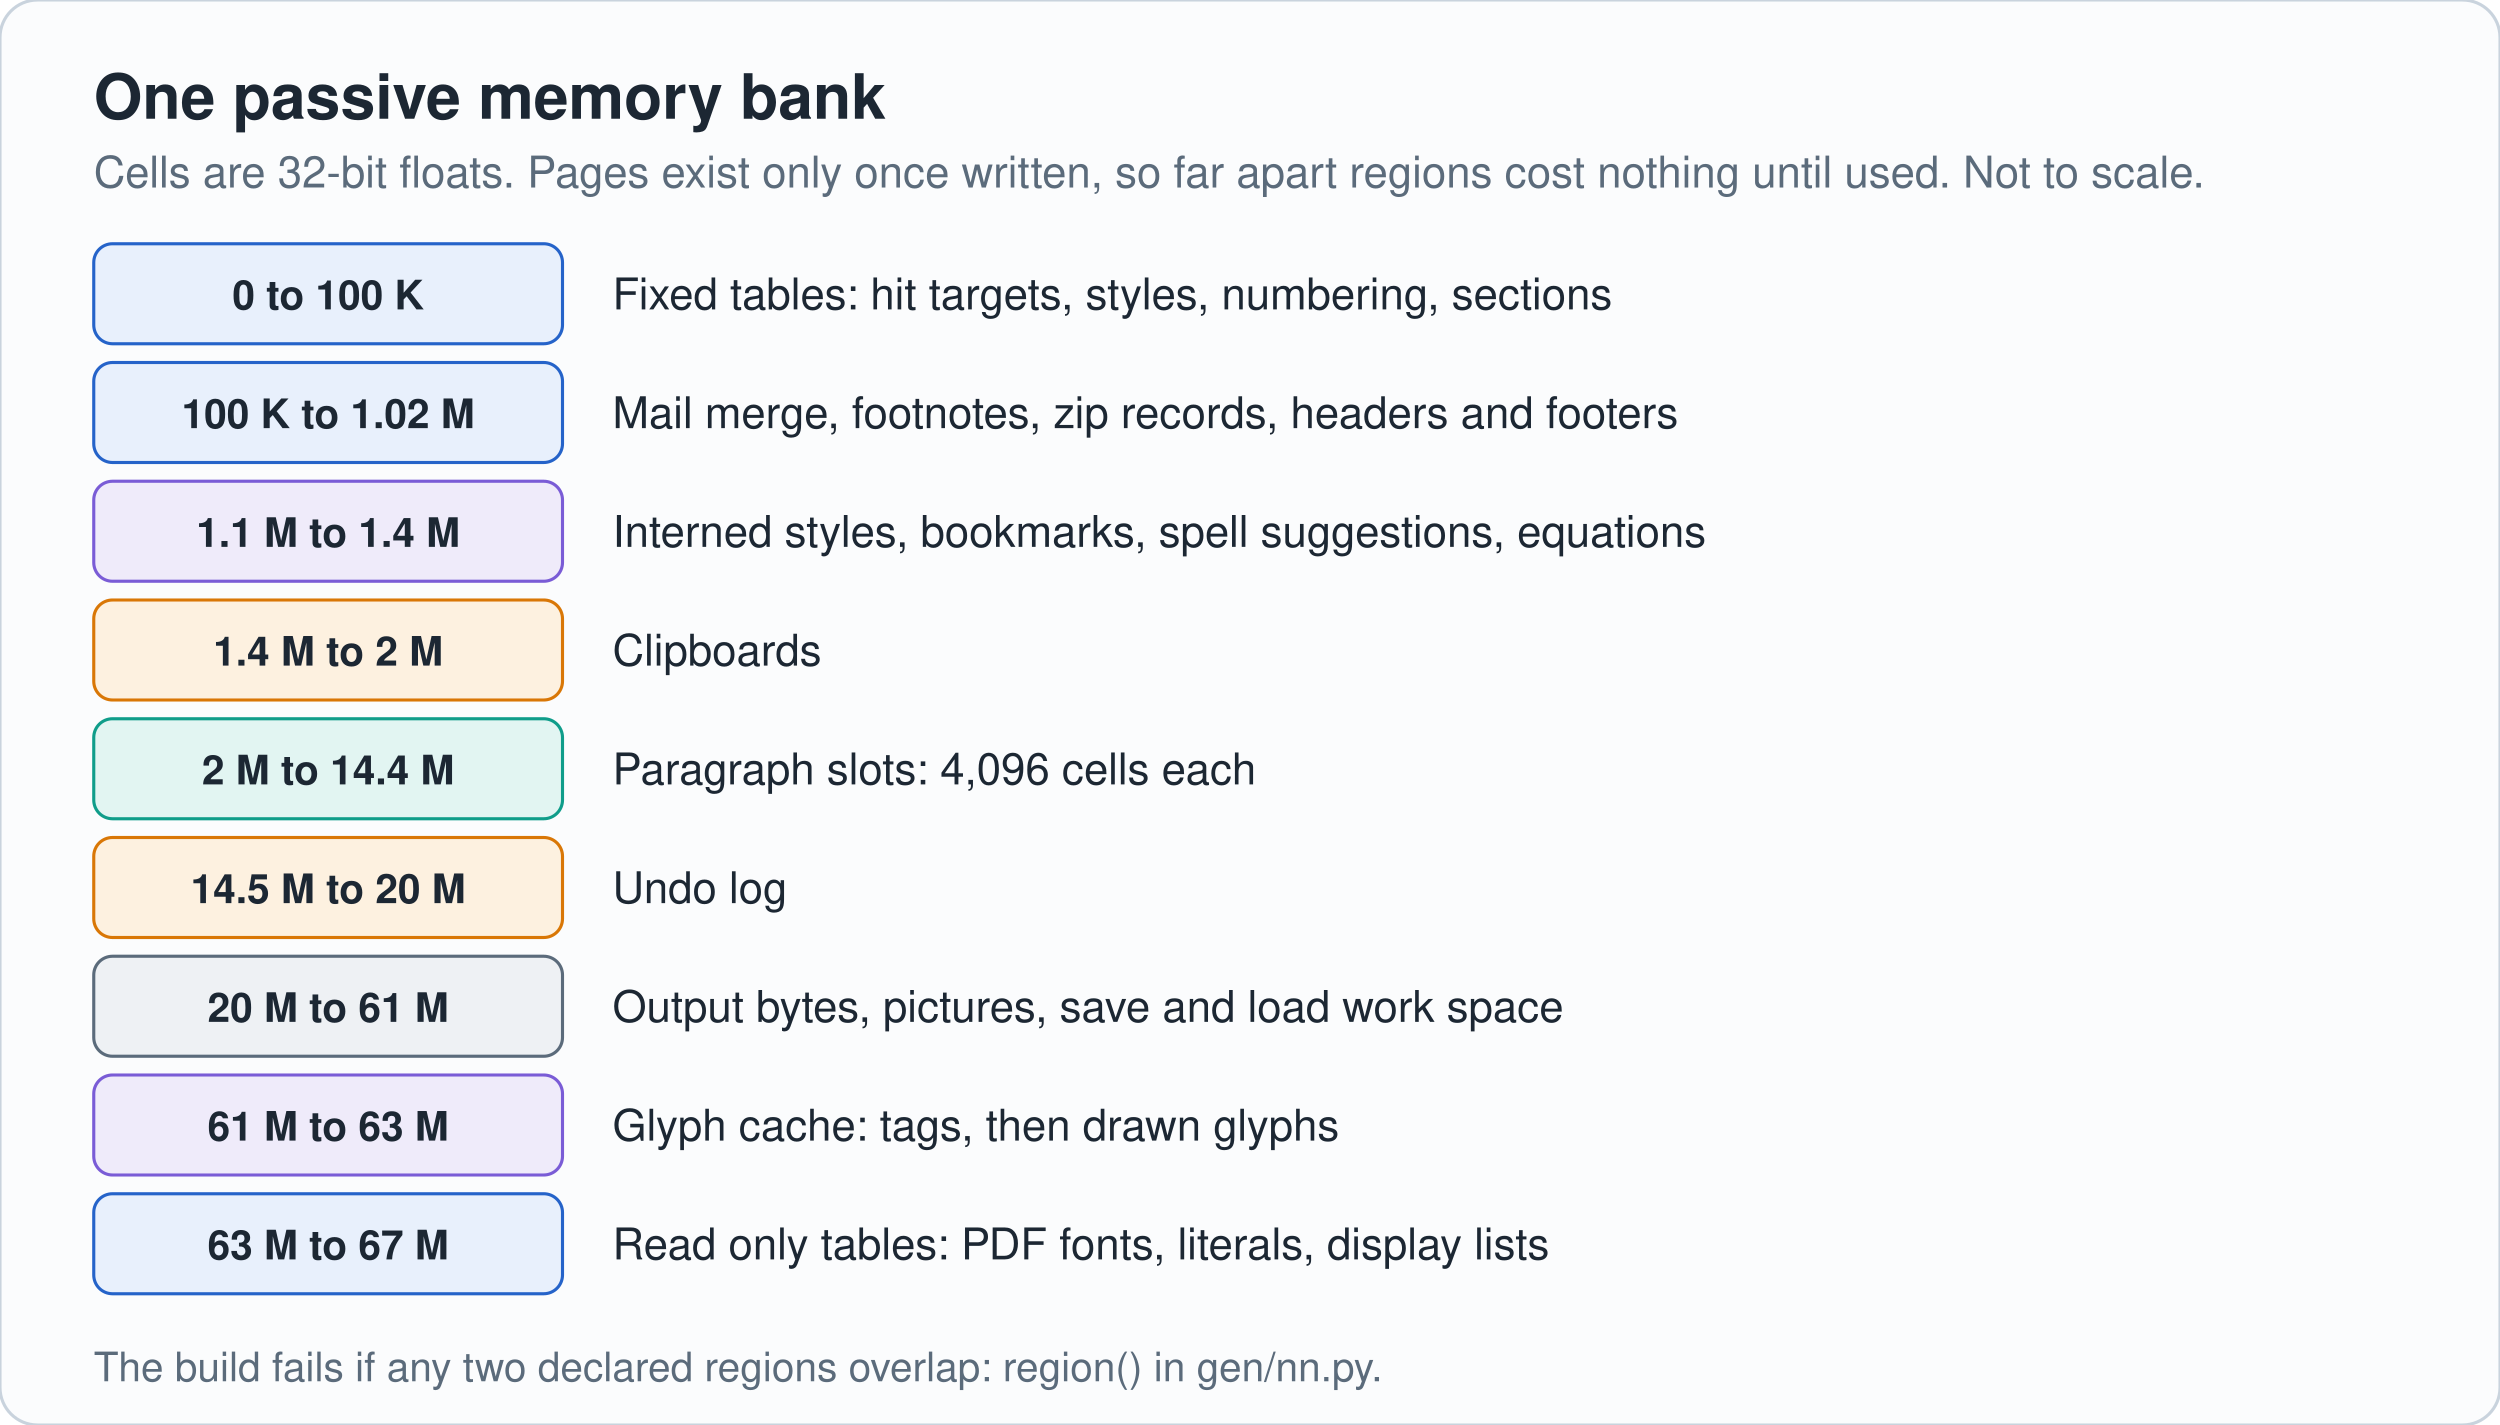
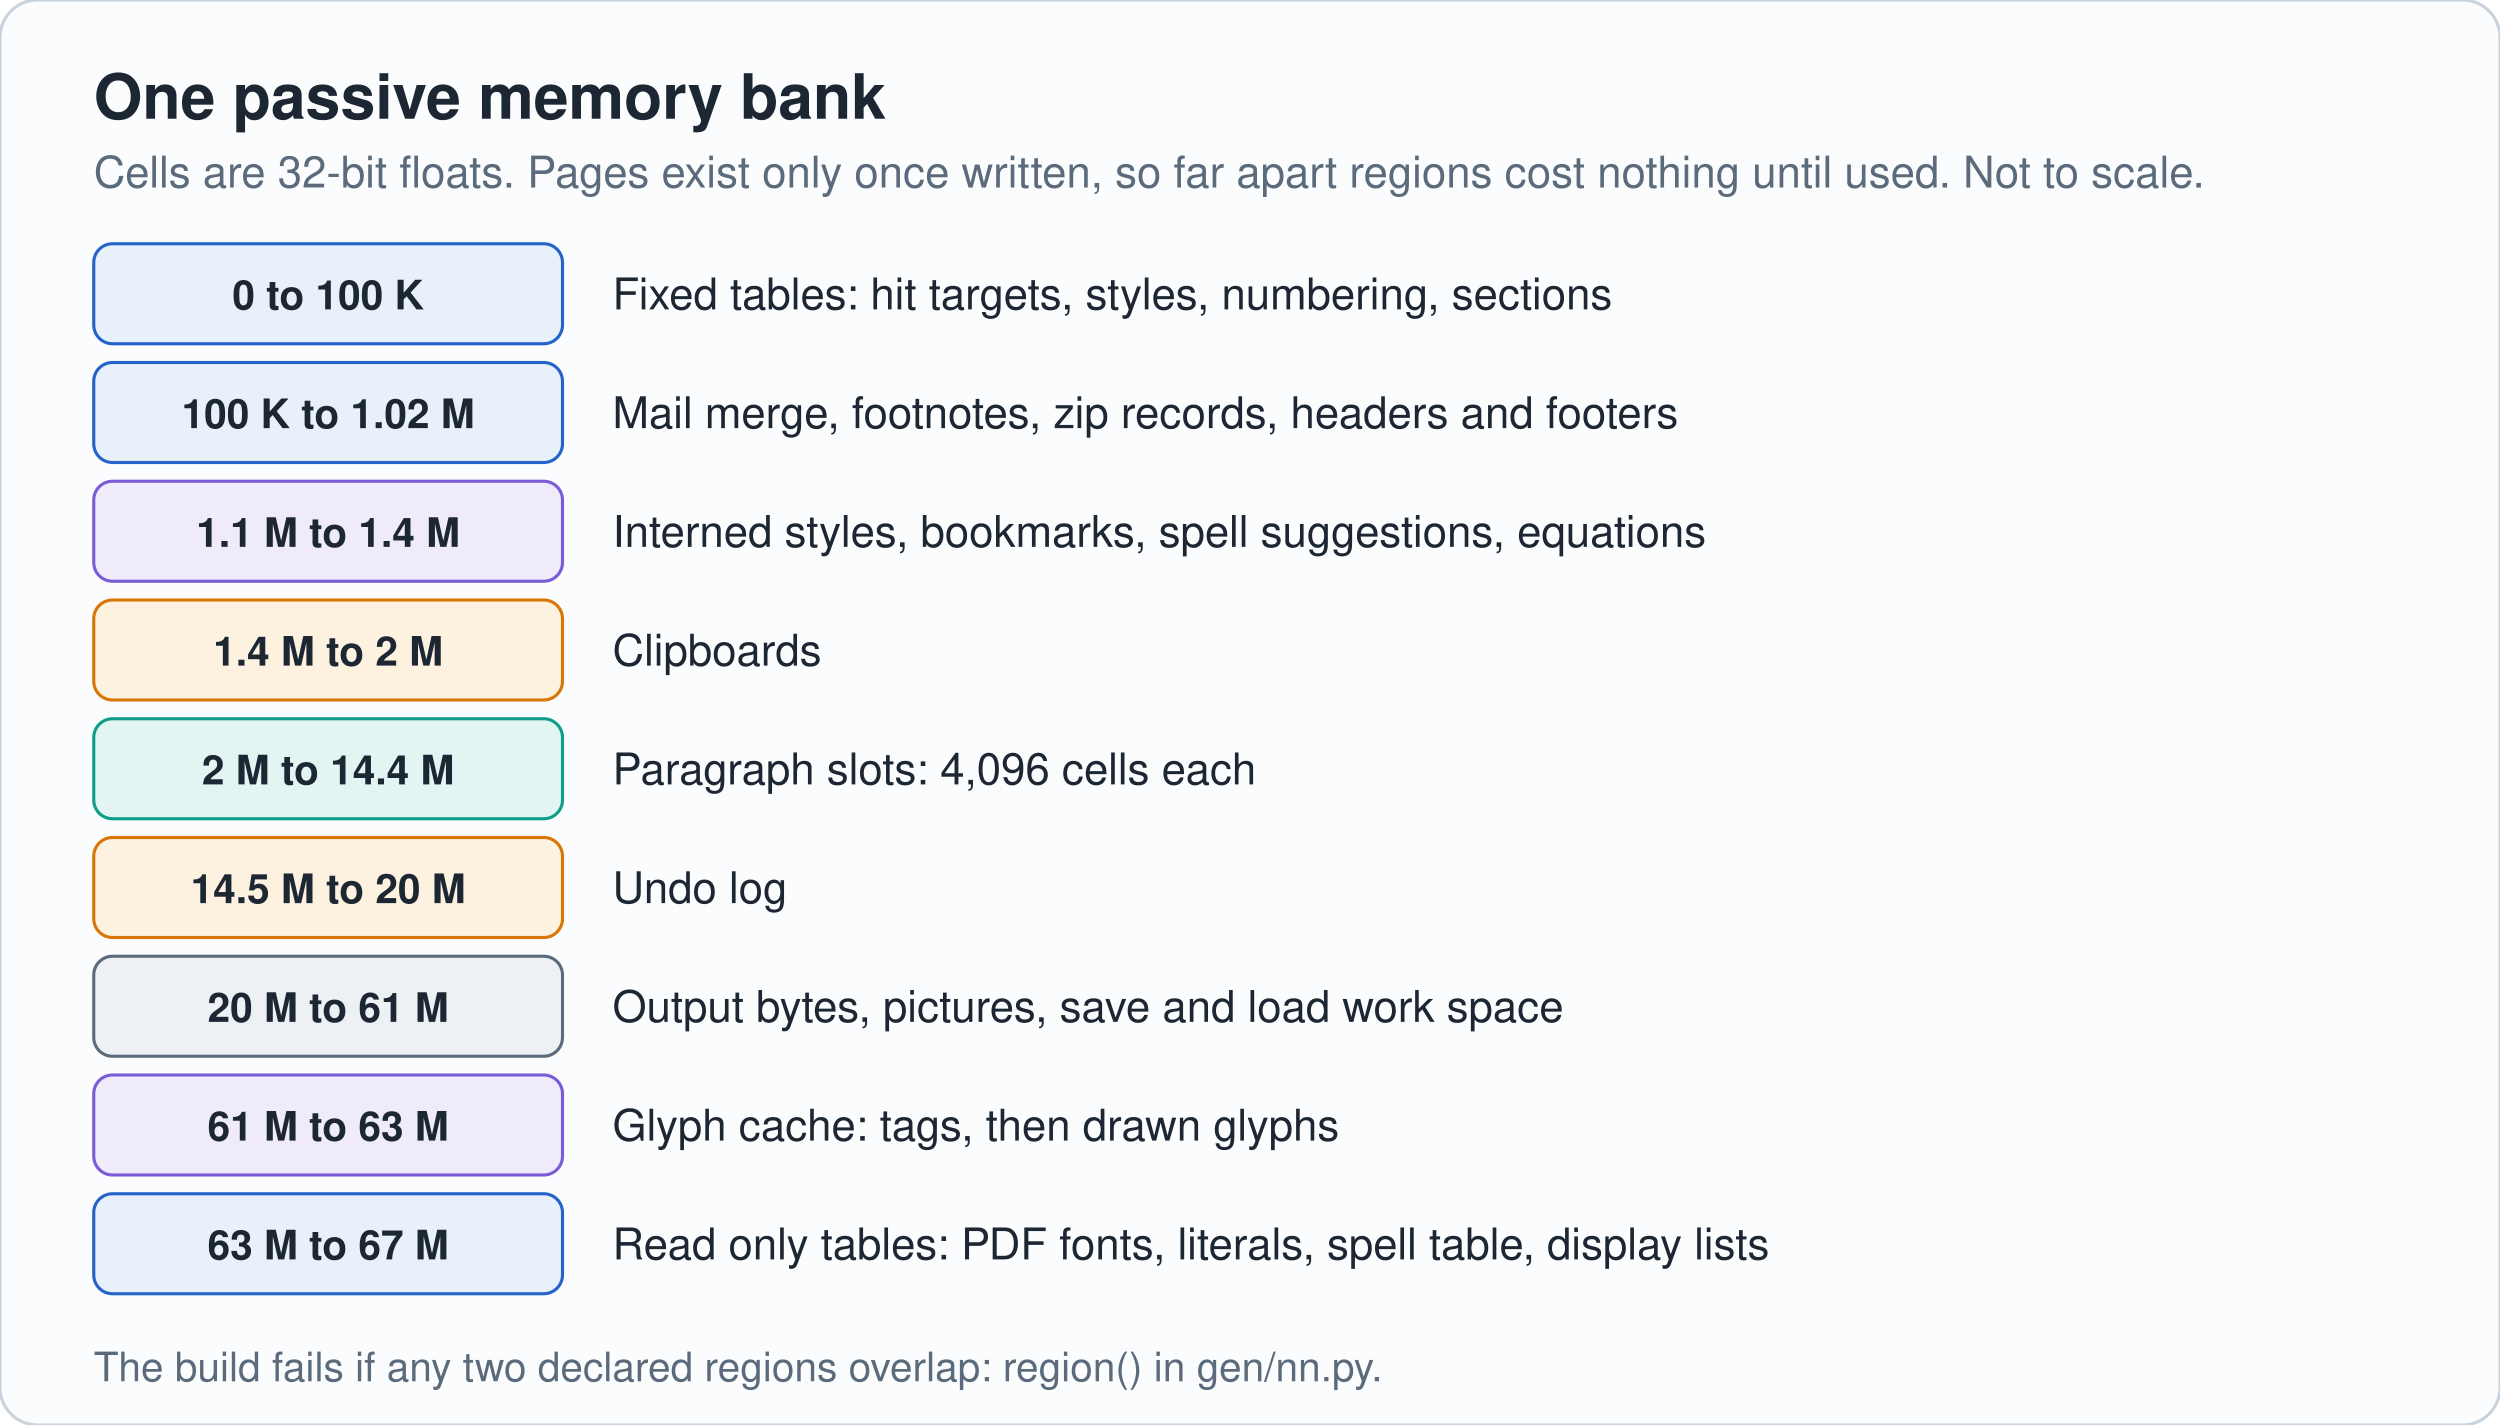
<svg xmlns="http://www.w3.org/2000/svg" viewBox="0 0 800 456" width="800" height="456" role="img" aria-label="Memory bank map" font-family="-apple-system,'Segoe UI',Helvetica,Arial,sans-serif">
  <rect width="800" height="456" rx="12" fill="#fbfcfd" stroke="#c9d3dd" />
  <text x="30" y="38" font-size="20" fill="#1c2733" text-anchor="start" font-weight="700">One passive memory bank</text>
  <text x="30" y="60" font-size="14" fill="#5b6b7b" text-anchor="start" font-weight="400">Cells are 32-bit floats. Pages exist only once written, so far apart regions cost nothing until used. Not to scale.</text>
  <rect x="30" y="78" width="150" height="32" rx="6" fill="#e8f0fc" stroke="#2563c9" />
  <text x="105" y="99" font-size="13" fill="#1c2733" text-anchor="middle" font-weight="600">0 to 100 K</text>
  <text x="196" y="99" font-size="14" fill="#1c2733" text-anchor="start" font-weight="400">Fixed tables: hit targets, styles, numbering, sections</text>
  <rect x="30" y="116" width="150" height="32" rx="6" fill="#e8f0fc" stroke="#2563c9" />
  <text x="105" y="137" font-size="13" fill="#1c2733" text-anchor="middle" font-weight="600">100 K to 1.02 M</text>
  <text x="196" y="137" font-size="14" fill="#1c2733" text-anchor="start" font-weight="400">Mail merge, footnotes, zip records, headers and footers</text>
  <rect x="30" y="154" width="150" height="32" rx="6" fill="#efebfa" stroke="#7a5cd6" />
  <text x="105" y="175" font-size="13" fill="#1c2733" text-anchor="middle" font-weight="600">1.1 M to 1.4 M</text>
  <text x="196" y="175" font-size="14" fill="#1c2733" text-anchor="start" font-weight="400">Interned styles, bookmarks, spell suggestions, equations</text>
  <rect x="30" y="192" width="150" height="32" rx="6" fill="#fdf1e0" stroke="#d97706" />
  <text x="105" y="213" font-size="13" fill="#1c2733" text-anchor="middle" font-weight="600">1.4 M to 2 M</text>
  <text x="196" y="213" font-size="14" fill="#1c2733" text-anchor="start" font-weight="400">Clipboards</text>
  <rect x="30" y="230" width="150" height="32" rx="6" fill="#e2f5f2" stroke="#0f9d8a" />
  <text x="105" y="251" font-size="13" fill="#1c2733" text-anchor="middle" font-weight="600">2 M to 14.4 M</text>
  <text x="196" y="251" font-size="14" fill="#1c2733" text-anchor="start" font-weight="400">Paragraph slots: 4,096 cells each</text>
  <rect x="30" y="268" width="150" height="32" rx="6" fill="#fdf1e0" stroke="#d97706" />
  <text x="105" y="289" font-size="13" fill="#1c2733" text-anchor="middle" font-weight="600">14.5 M to 20 M</text>
  <text x="196" y="289" font-size="14" fill="#1c2733" text-anchor="start" font-weight="400">Undo log</text>
  <rect x="30" y="306" width="150" height="32" rx="6" fill="#eef1f4" stroke="#5b6b7b" />
  <text x="105" y="327" font-size="13" fill="#1c2733" text-anchor="middle" font-weight="600">20 M to 61 M</text>
  <text x="196" y="327" font-size="14" fill="#1c2733" text-anchor="start" font-weight="400">Output bytes, pictures, save and load work space</text>
  <rect x="30" y="344" width="150" height="32" rx="6" fill="#efebfa" stroke="#7a5cd6" />
  <text x="105" y="365" font-size="13" fill="#1c2733" text-anchor="middle" font-weight="600">61 M to 63 M</text>
  <text x="196" y="365" font-size="14" fill="#1c2733" text-anchor="start" font-weight="400">Glyph cache: tags, then drawn glyphs</text>
  <rect x="30" y="382" width="150" height="32" rx="6" fill="#e8f0fc" stroke="#2563c9" />
  <text x="105" y="403" font-size="13" fill="#1c2733" text-anchor="middle" font-weight="600">63 M to 67 M</text>
-   <text x="196" y="403" font-size="14" fill="#1c2733" text-anchor="start" font-weight="400">Read only tables: PDF fonts, literals, display lists</text>
+   <text x="196" y="403" font-size="14" fill="#1c2733" text-anchor="start" font-weight="400">Read only tables: PDF fonts, literals, spell table, display lists</text>
  <text x="30" y="442" font-size="13" fill="#5b6b7b" text-anchor="start" font-weight="400">The build fails if any two declared regions overlap: region() in gen/nn.py.</text>
</svg>
